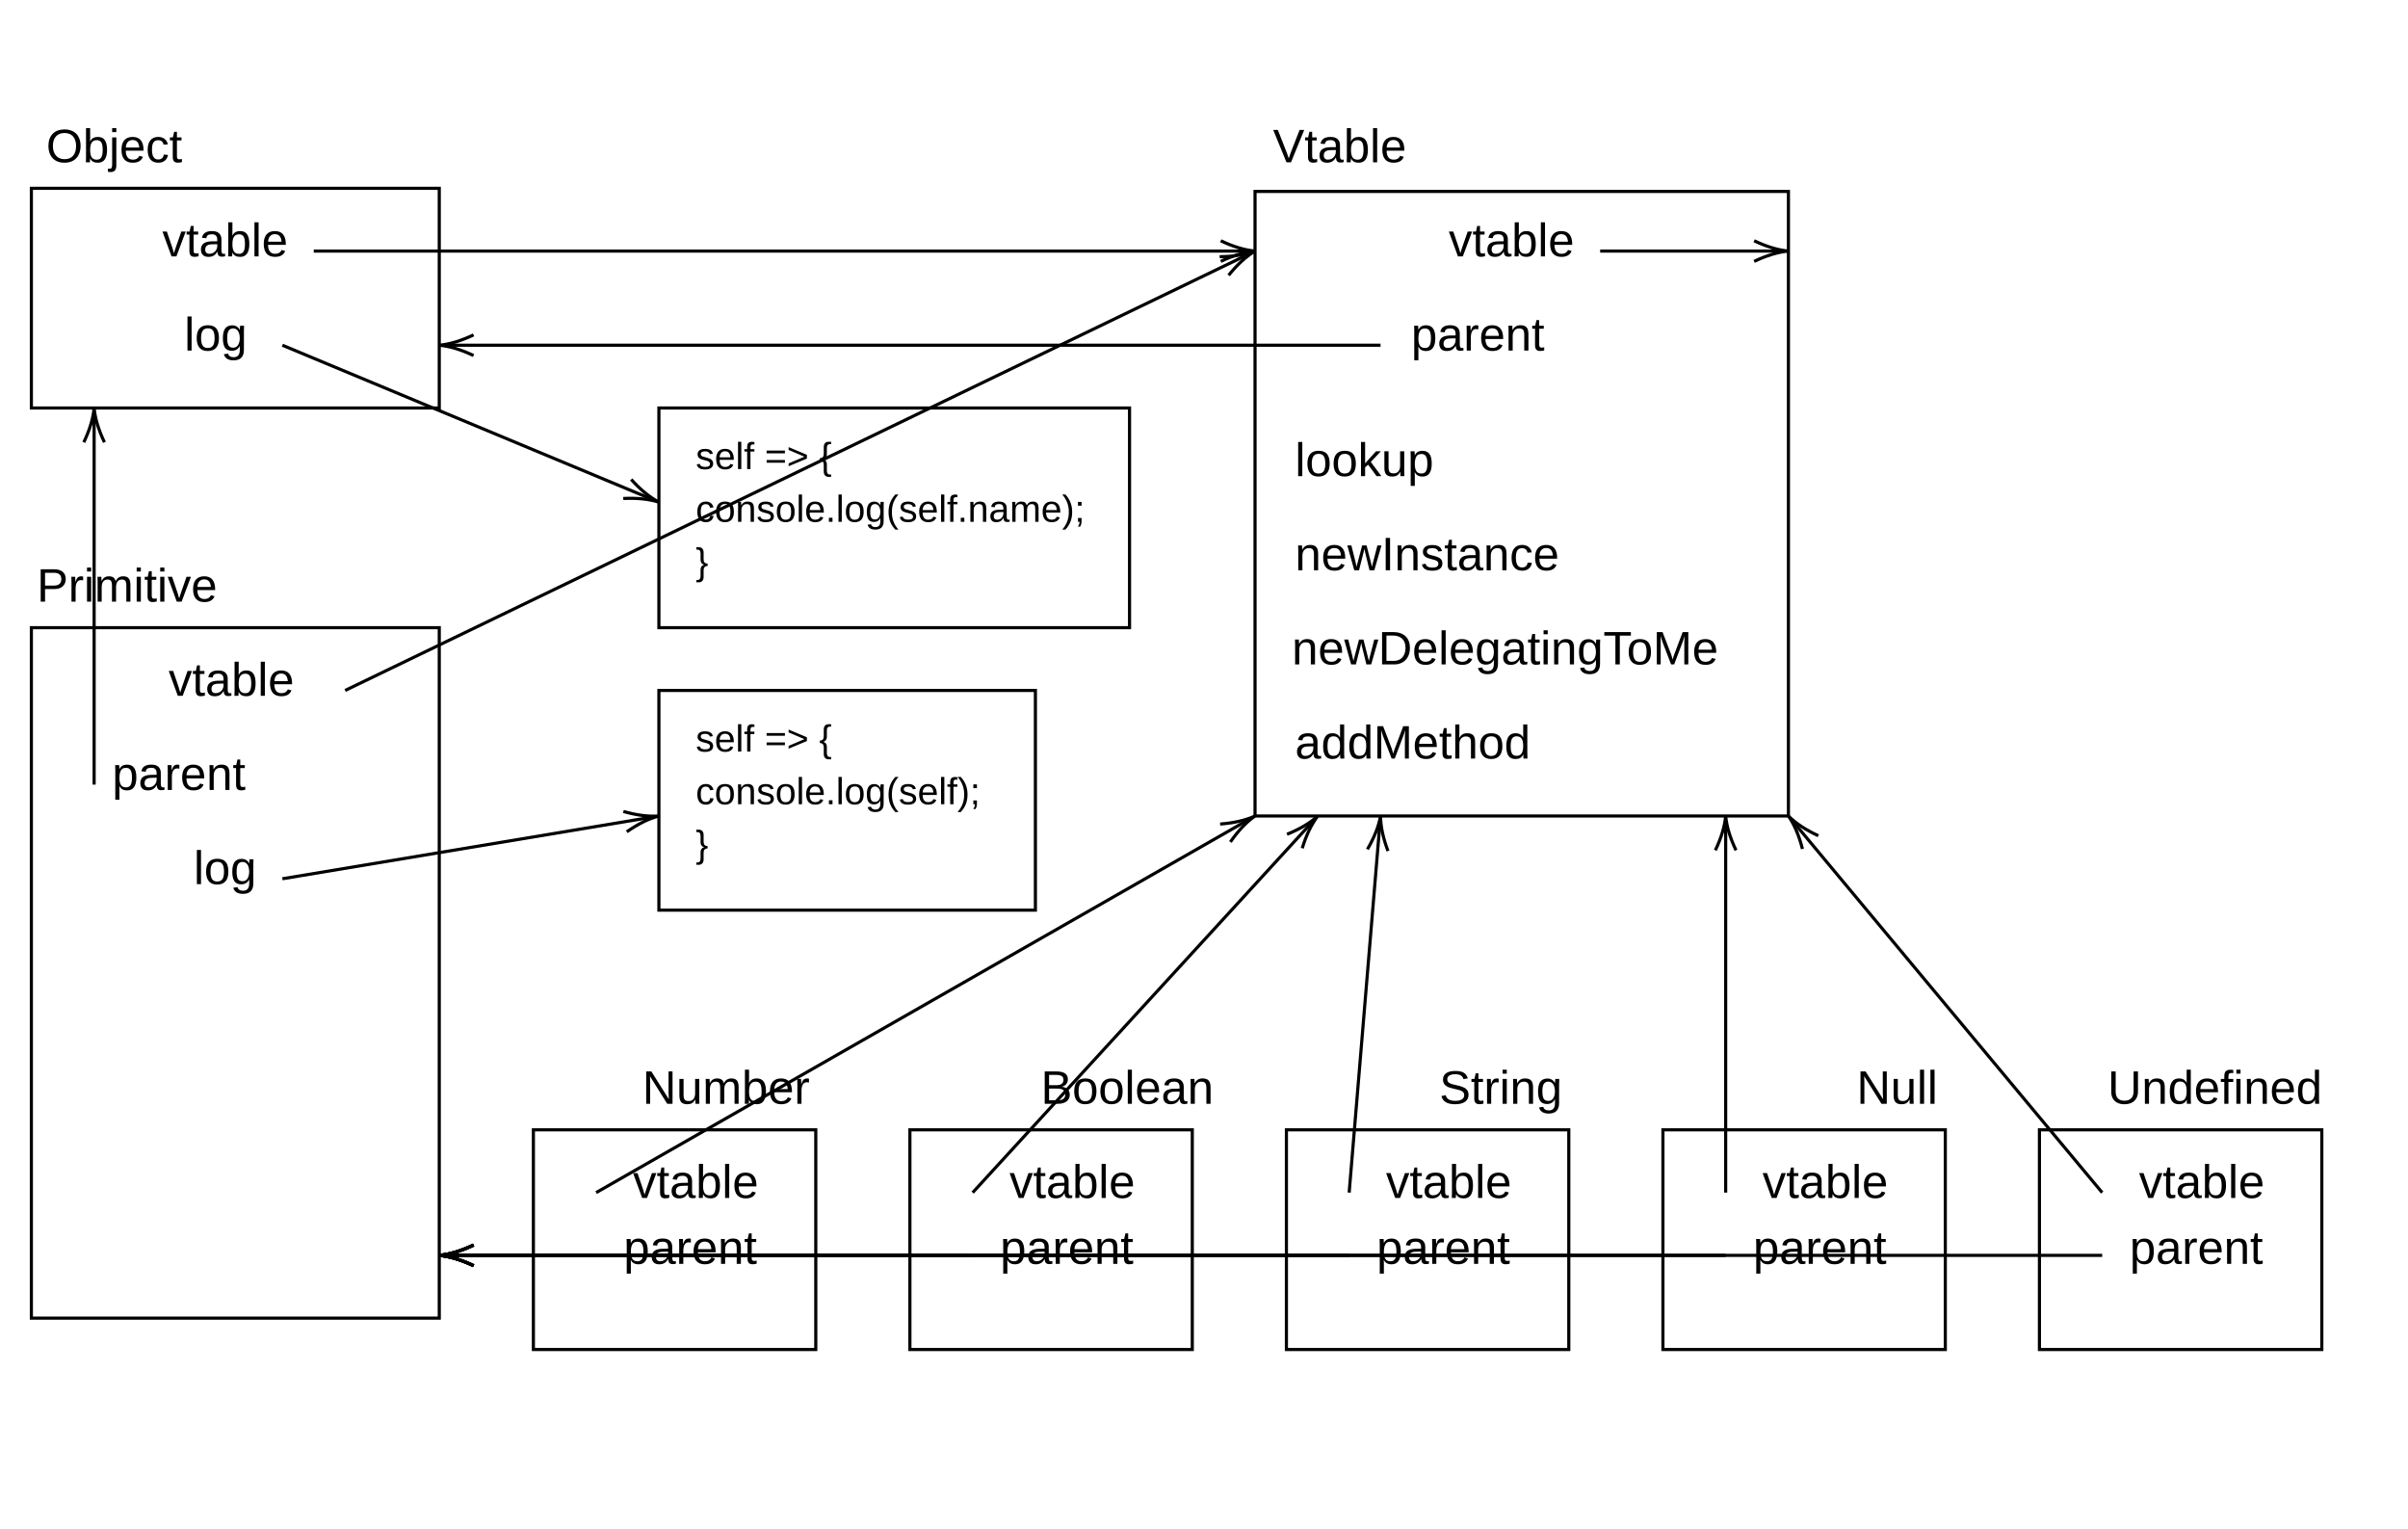
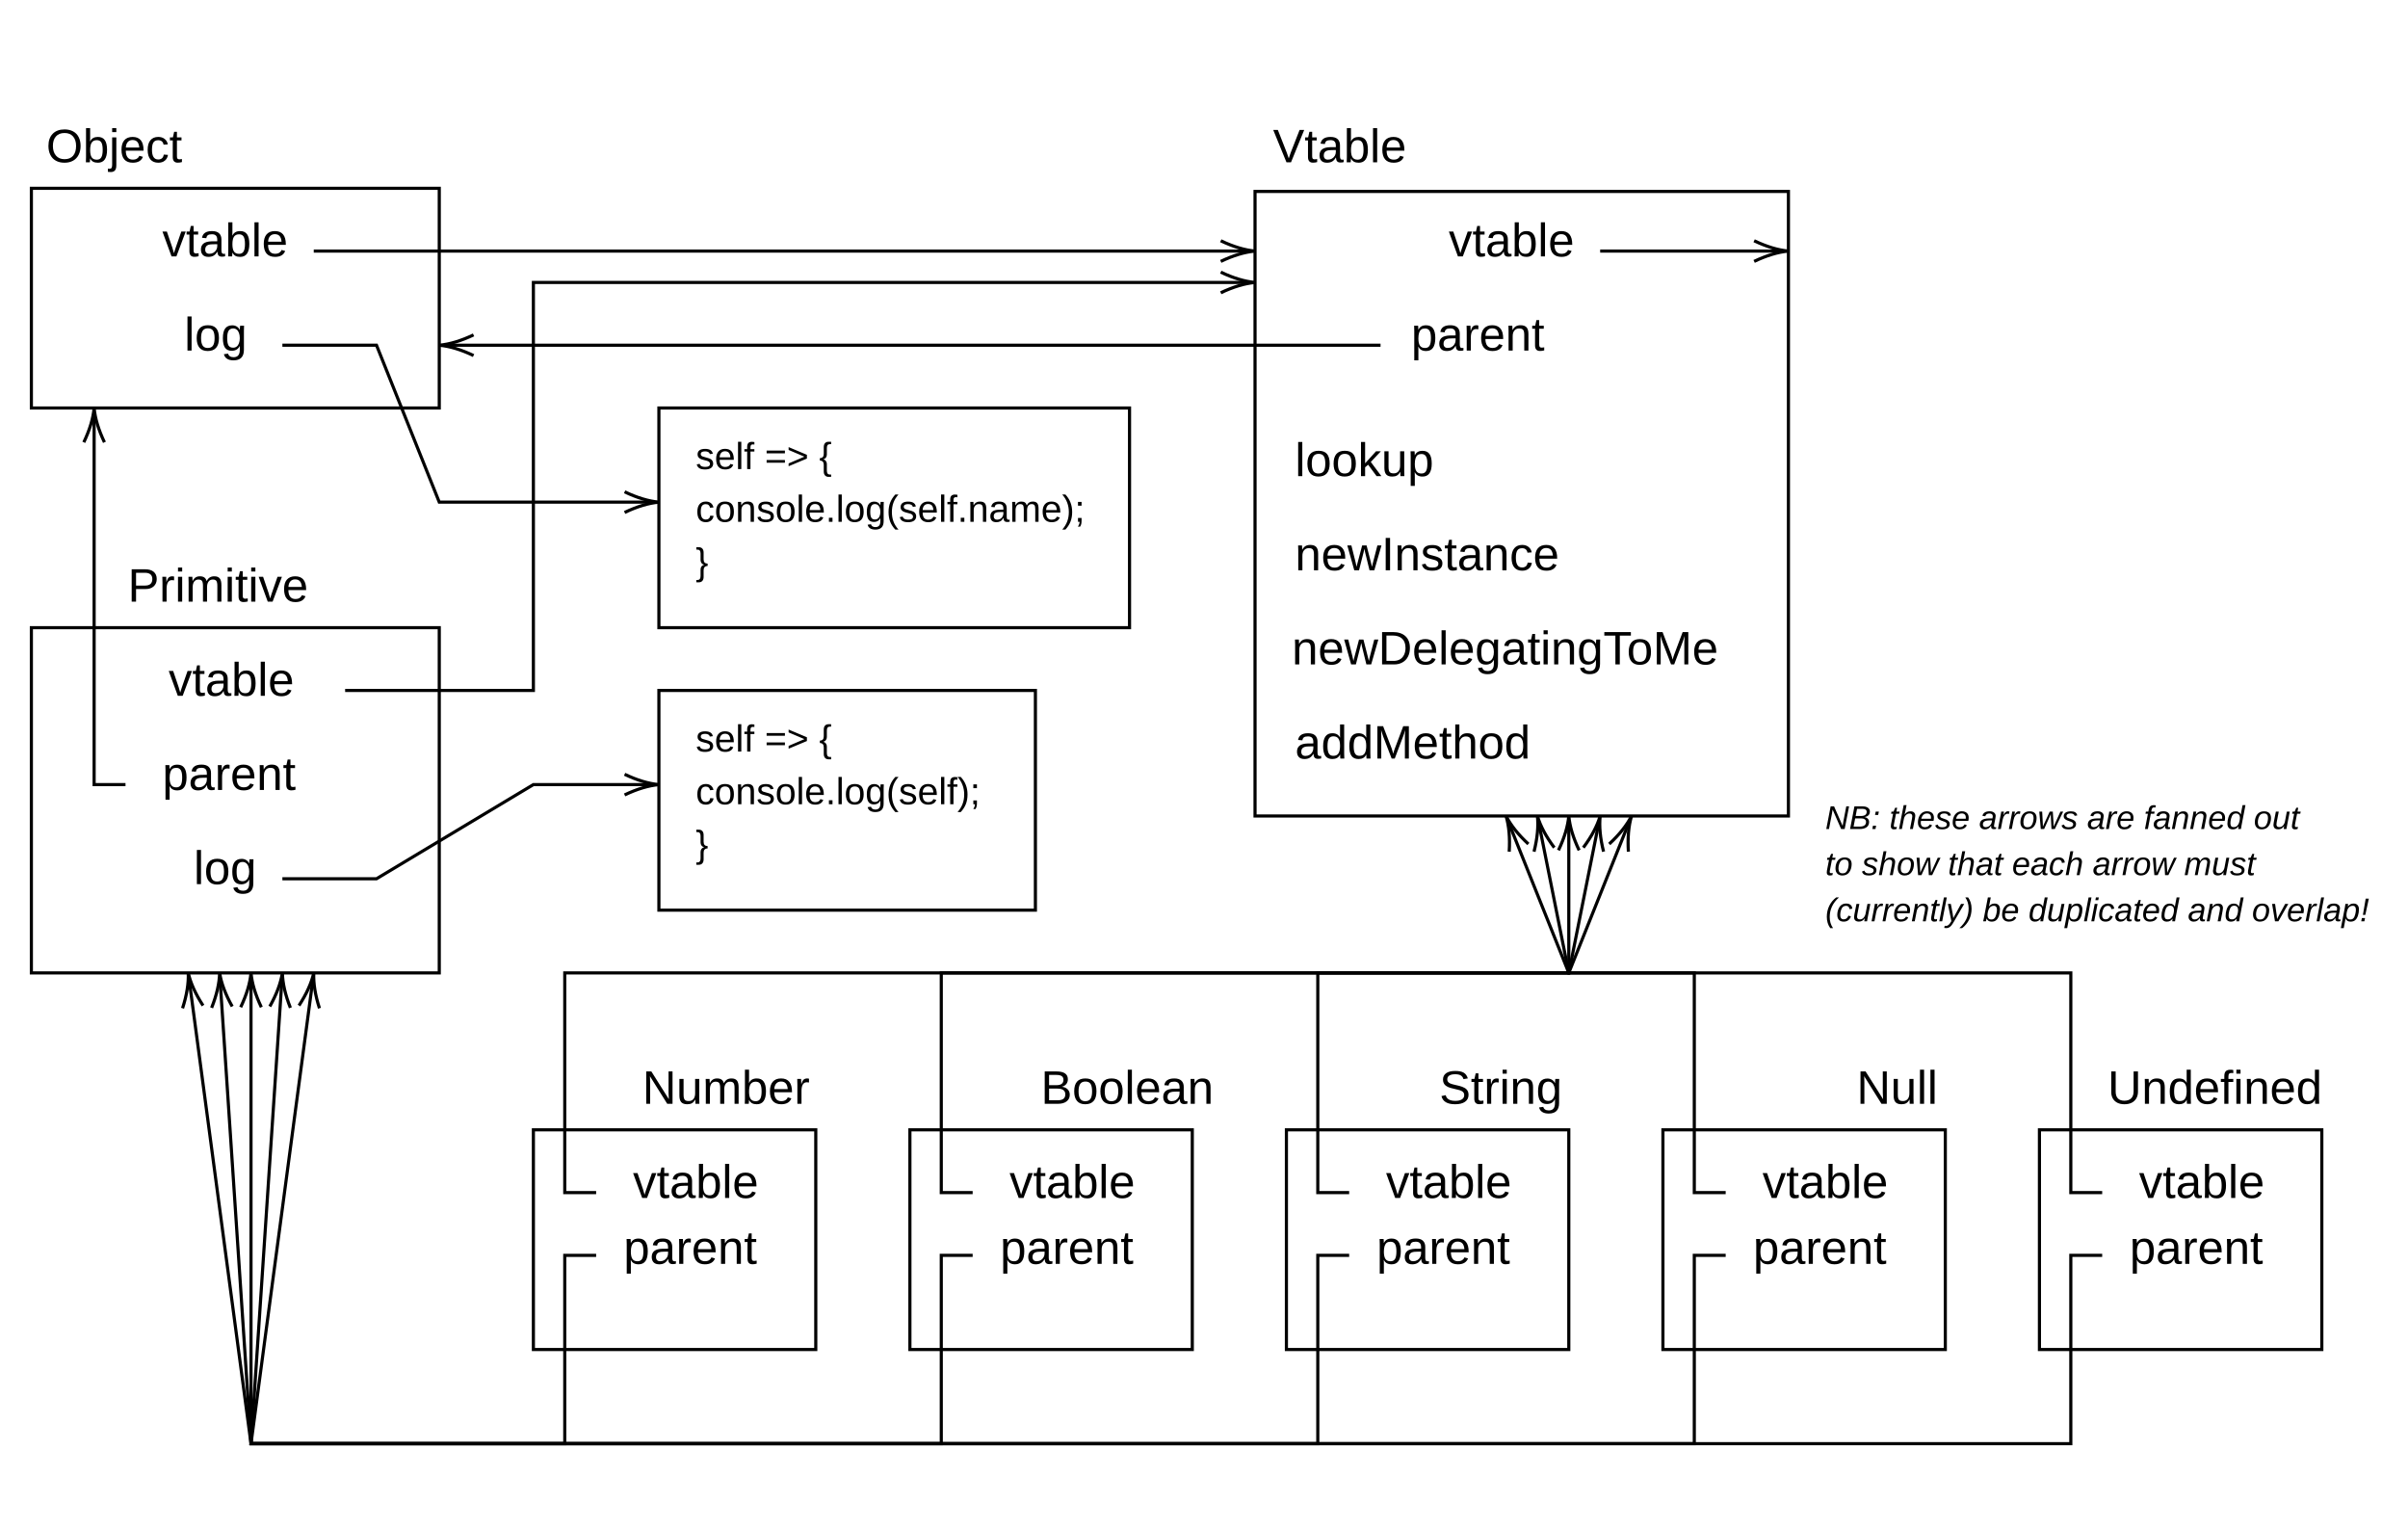
<svg xmlns="http://www.w3.org/2000/svg" x="0" y="0" width="767.467" height="487.133" style="         width:767.467px;         height:487.133px;         background: #FFF;         fill: none; ">
  <svg class="role-diagram-draw-area">
    <g class="shapes-region" style="stroke: black; fill: none;">
      <g class="composite-shape">
        <path class="real" d=" M10,60 L140,60 L140,130 L10,130 Z" style="stroke-width: 1px; stroke: rgb(0, 0, 0); fill: none; fill-opacity: 1;" />
      </g>
      <g class="composite-shape">
        <path class="real" d=" M400,61 L570,61 L570,260 L400,260 Z" style="stroke-width: 1px; stroke: rgb(0, 0, 0); fill: none; fill-opacity: 1;" />
      </g>
      <g class="arrow-line">
        <path class="connection real" stroke-dasharray="" d="  M100,80 L398,80" style="stroke: rgb(0, 0, 0); stroke-width: 1px; fill: none; fill-opacity: 1;" />
        <g stroke="#000" transform="matrix(-1,1.2246467991473532e-16,-1.2246467991473532e-16,-1,400,80)" style="stroke: rgb(0, 0, 0); stroke-width: 1px;">
          <path d=" M10.93,-3.29 Q4.96,-0.45 0,0 Q4.96,0.45 10.93,3.29" />
        </g>
      </g>
      <g class="arrow-line">
        <path class="connection real" stroke-dasharray="" d="  M510,80 L568,80" style="stroke: rgb(0, 0, 0); stroke-width: 1px; fill: none; fill-opacity: 1;" />
        <g stroke="#000" transform="matrix(-1,1.2246467991473532e-16,-1.2246467991473532e-16,-1,570,80)" style="stroke: rgb(0, 0, 0); stroke-width: 1px;">
          <path d=" M10.93,-3.29 Q4.96,-0.45 0,0 Q4.96,0.45 10.93,3.29" />
        </g>
      </g>
      <g class="arrow-line">
        <path class="connection real" stroke-dasharray="" d="  M440,110 L142,110" style="stroke: rgb(0, 0, 0); stroke-width: 1px; fill: none; fill-opacity: 1;" />
        <g stroke="#000" transform="matrix(1,-2.4492935982947064e-16,2.4492935982947064e-16,1,140,110)" style="stroke: rgb(0, 0, 0); stroke-width: 1px;">
          <path d=" M10.93,-3.29 Q4.96,-0.45 0,0 Q4.96,0.45 10.93,3.29" />
        </g>
      </g>
      <g class="composite-shape">
-         <path class="real" d=" M10,200 L140,200 L140,420 L10,420 Z" style="stroke-width: 1px; stroke: rgb(0, 0, 0); fill: none; fill-opacity: 1;" />
-       </g>
-       <g class="arrow-line">
-         <path class="connection real" stroke-dasharray="" d="  M30,250 L30,132" style="stroke: rgb(0, 0, 0); stroke-width: 1px; fill: none; fill-opacity: 1;" />
+         <path class="real" d=" M10,200 L140,200 L140,310 L10,310 Z" style="stroke-width: 1px; stroke: rgb(0, 0, 0); fill: none; fill-opacity: 1;" />
+       </g>
+       <g class="arrow-line">
+         <path class="connection real" stroke-dasharray="" d="  M40,250 L30,250 L30,132" style="stroke: rgb(0, 0, 0); stroke-width: 1px; fill: none; fill-opacity: 1;" />
        <g stroke="#000" transform="matrix(3.061616997868383e-16,1,-1,3.061616997868383e-16,30,130)" style="stroke: rgb(0, 0, 0); stroke-width: 1px;">
          <path d=" M10.93,-3.29 Q4.96,-0.45 0,0 Q4.96,0.45 10.93,3.29" />
        </g>
      </g>
      <g class="composite-shape">
        <path class="real" d=" M170,360 L260,360 L260,430 L170,430 Z" style="stroke-width: 1px; stroke: rgb(0, 0, 0); fill: none; fill-opacity: 1;" />
      </g>
      <g class="composite-shape">
        <path class="real" d=" M290,360 L380,360 L380,430 L290,430 Z" style="stroke-width: 1px; stroke: rgb(0, 0, 0); fill: none; fill-opacity: 1;" />
      </g>
      <g class="composite-shape">
        <path class="real" d=" M410,360 L500,360 L500,430 L410,430 Z" style="stroke-width: 1px; stroke: rgb(0, 0, 0); fill: none; fill-opacity: 1;" />
      </g>
      <g class="composite-shape">
        <path class="real" d=" M530,360 L620,360 L620,430 L530,430 Z" style="stroke-width: 1px; stroke: rgb(0, 0, 0); fill: none; fill-opacity: 1;" />
      </g>
      <g class="arrow-line">
-         <path class="connection real" stroke-dasharray="" d="  M190,380 L398.26,260.99" style="stroke: rgb(0, 0, 0); stroke-width: 1px; fill: none; fill-opacity: 1;" />
-         <g stroke="#000" transform="matrix(-0.8682854,0.496065,-0.496065,-0.8682854,400,260)" style="stroke: rgb(0, 0, 0); stroke-width: 1px;">
+         <path class="connection real" stroke-dasharray="" d="  M190,380 L180,380 L180,310 L500,310 L500,262" style="stroke: rgb(0, 0, 0); stroke-width: 1px; fill: none; fill-opacity: 1;" />
+         <g stroke="#000" transform="matrix(3.061616997868383e-16,1,-1,3.061616997868383e-16,500,260)" style="stroke: rgb(0, 0, 0); stroke-width: 1px;">
          <path d=" M10.93,-3.29 Q4.96,-0.45 0,0 Q4.96,0.45 10.93,3.29" />
        </g>
      </g>
      <g class="composite-shape">
        <path class="real" d=" M650,360 L740,360 L740,430 L650,430 Z" style="stroke-width: 1px; stroke: rgb(0, 0, 0); fill: none; fill-opacity: 1;" />
      </g>
      <g class="composite-shape">
        <path class="real" d=" M210,130 L360,130 L360,200 L210,200 Z" style="stroke-width: 1px; stroke: rgb(0, 0, 0); fill: none; fill-opacity: 1;" />
      </g>
      <g class="arrow-line">
-         <path class="connection real" stroke-dasharray="" d="  M90,110 L208.15,159.23" style="stroke: rgb(0, 0, 0); stroke-width: 1px; fill: none; fill-opacity: 1;" />
-         <g stroke="#000" transform="matrix(-0.923076,-0.3846176,0.3846176,-0.923076,210,160)" style="stroke: rgb(0, 0, 0); stroke-width: 1px;">
-           <path d=" M10.93,-3.29 Q4.96,-0.45 0,0 Q4.96,0.45 10.93,3.29" />
-         </g>
-       </g>
-       <g class="arrow-line">
-         <path class="connection real" stroke-dasharray="" d="  M190,400 L142,400" style="stroke: rgb(0, 0, 0); stroke-width: 1px; fill: none; fill-opacity: 1;" />
-         <g stroke="#000" transform="matrix(1,-2.4492935982947064e-16,2.4492935982947064e-16,1,140,400)" style="stroke: rgb(0, 0, 0); stroke-width: 1px;">
+         <path class="connection real" stroke-dasharray="" d="  M90,110 L120,110 L140,160 L208,160" style="stroke: rgb(0, 0, 0); stroke-width: 1px; fill: none; fill-opacity: 1;" />
+         <g stroke="#000" transform="matrix(-1,1.2246467991473532e-16,-1.2246467991473532e-16,-1,210,160)" style="stroke: rgb(0, 0, 0); stroke-width: 1px;">
+           <path d=" M10.93,-3.29 Q4.96,-0.45 0,0 Q4.96,0.45 10.93,3.29" />
+         </g>
+       </g>
+       <g class="arrow-line">
+         <path class="connection real" stroke-dasharray="" d="  M190,400 L180,400 L180,460 L80,460 L80,312" style="stroke: rgb(0, 0, 0); stroke-width: 1px; fill: none; fill-opacity: 1;" />
+         <g stroke="#000" transform="matrix(3.061616997868383e-16,1,-1,3.061616997868383e-16,80,310)" style="stroke: rgb(0, 0, 0); stroke-width: 1px;">
          <path d=" M10.93,-3.29 Q4.96,-0.45 0,0 Q4.96,0.45 10.93,3.29" />
        </g>
      </g>
      <g class="composite-shape">
        <path class="real" d=" M210,220 L330,220 L330,290 L210,290 Z" style="stroke-width: 1px; stroke: rgb(0, 0, 0); fill: none; fill-opacity: 1;" />
      </g>
      <g class="arrow-line">
-         <path class="connection real" stroke-dasharray="" d="  M90,280 L208.03,260.33" style="stroke: rgb(0, 0, 0); stroke-width: 1px; fill: none; fill-opacity: 1;" />
-         <g stroke="#000" transform="matrix(-0.9864006,0.164359,-0.164359,-0.9864006,210,260)" style="stroke: rgb(0, 0, 0); stroke-width: 1px;">
-           <path d=" M10.93,-3.29 Q4.96,-0.45 0,0 Q4.96,0.45 10.93,3.29" />
-         </g>
-       </g>
-       <g class="arrow-line">
-         <path class="connection real" stroke-dasharray="" d="  M110,220 L398.2,80.87" style="stroke: rgb(0, 0, 0); stroke-width: 1px; fill: none; fill-opacity: 1;" />
-         <g stroke="#000" transform="matrix(-0.9005465,0.4347596,-0.4347596,-0.9005465,400,80)" style="stroke: rgb(0, 0, 0); stroke-width: 1px;">
-           <path d=" M10.93,-3.29 Q4.96,-0.45 0,0 Q4.96,0.45 10.93,3.29" />
-         </g>
-       </g>
-       <g class="arrow-line">
-         <path class="connection real" stroke-dasharray="" d="  M310,380 L418.65,261.47" style="stroke: rgb(0, 0, 0); stroke-width: 1px; fill: none; fill-opacity: 1;" />
-         <g stroke="#000" transform="matrix(-0.6757189,0.7371594,-0.7371594,-0.6757189,420,260)" style="stroke: rgb(0, 0, 0); stroke-width: 1px;">
-           <path d=" M10.93,-3.29 Q4.96,-0.45 0,0 Q4.96,0.45 10.93,3.29" />
-         </g>
-       </g>
-       <g class="arrow-line">
-         <path class="connection real" stroke-dasharray="" d="  M430,380 L439.83,261.99" style="stroke: rgb(0, 0, 0); stroke-width: 1px; fill: none; fill-opacity: 1;" />
-         <g stroke="#000" transform="matrix(-0.08298214,0.996551,-0.996551,-0.08298214,440,260)" style="stroke: rgb(0, 0, 0); stroke-width: 1px;">
-           <path d=" M10.93,-3.29 Q4.96,-0.45 0,0 Q4.96,0.45 10.93,3.29" />
-         </g>
-       </g>
-       <g class="arrow-line">
-         <path class="connection real" stroke-dasharray="" d="  M550,380 L550,262" style="stroke: rgb(0, 0, 0); stroke-width: 1px; fill: none; fill-opacity: 1;" />
-         <g stroke="#000" transform="matrix(3.061616997868383e-16,1,-1,3.061616997868383e-16,550,260)" style="stroke: rgb(0, 0, 0); stroke-width: 1px;">
-           <path d=" M10.93,-3.29 Q4.96,-0.45 0,0 Q4.96,0.45 10.93,3.29" />
-         </g>
-       </g>
-       <g class="arrow-line">
-         <path class="connection real" stroke-dasharray="" d="  M670,380 L571.28,261.54" style="stroke: rgb(0, 0, 0); stroke-width: 1px; fill: none; fill-opacity: 1;" />
-         <g stroke="#000" transform="matrix(0.6402438,0.7681718,-0.7681718,0.6402438,570,260)" style="stroke: rgb(0, 0, 0); stroke-width: 1px;">
-           <path d=" M10.93,-3.29 Q4.96,-0.45 0,0 Q4.96,0.45 10.93,3.29" />
-         </g>
-       </g>
-       <g class="arrow-line">
-         <path class="connection real" stroke-dasharray="" d="  M310,400 L142,400" style="stroke: rgb(0, 0, 0); stroke-width: 1px; fill: none; fill-opacity: 1;" />
-         <g stroke="#000" transform="matrix(1,-2.4492935982947064e-16,2.4492935982947064e-16,1,140,400)" style="stroke: rgb(0, 0, 0); stroke-width: 1px;">
-           <path d=" M10.93,-3.29 Q4.96,-0.45 0,0 Q4.96,0.45 10.93,3.29" />
-         </g>
-       </g>
-       <g class="arrow-line">
-         <path class="connection real" stroke-dasharray="" d="  M670,400 L142,400" style="stroke: rgb(0, 0, 0); stroke-width: 1px; fill: none; fill-opacity: 1;" />
-         <g stroke="#000" transform="matrix(1,-2.4492935982947064e-16,2.4492935982947064e-16,1,140,400)" style="stroke: rgb(0, 0, 0); stroke-width: 1px;">
-           <path d=" M10.93,-3.29 Q4.96,-0.45 0,0 Q4.96,0.45 10.93,3.29" />
-         </g>
-       </g>
-       <g class="arrow-line">
-         <path class="connection real" stroke-dasharray="" d="  M550,400 L142,400" style="stroke: rgb(0, 0, 0); stroke-width: 1px; fill: none; fill-opacity: 1;" />
-         <g stroke="#000" transform="matrix(1,-2.4492935982947064e-16,2.4492935982947064e-16,1,140,400)" style="stroke: rgb(0, 0, 0); stroke-width: 1px;">
-           <path d=" M10.93,-3.29 Q4.96,-0.45 0,0 Q4.96,0.45 10.93,3.29" />
-         </g>
-       </g>
-       <g class="arrow-line">
-         <path class="connection real" stroke-dasharray="" d="  M430,400 L142,400" style="stroke: rgb(0, 0, 0); stroke-width: 1px; fill: none; fill-opacity: 1;" />
-         <g stroke="#000" transform="matrix(1,-2.4492935982947064e-16,2.4492935982947064e-16,1,140,400)" style="stroke: rgb(0, 0, 0); stroke-width: 1px;">
+         <path class="connection real" stroke-dasharray="" d="  M90,280 L120,280 L170,250 L208,250" style="stroke: rgb(0, 0, 0); stroke-width: 1px; fill: none; fill-opacity: 1;" />
+         <g stroke="#000" transform="matrix(-1,1.2246467991473532e-16,-1.2246467991473532e-16,-1,210,250)" style="stroke: rgb(0, 0, 0); stroke-width: 1px;">
+           <path d=" M10.93,-3.29 Q4.96,-0.45 0,0 Q4.96,0.45 10.93,3.29" />
+         </g>
+       </g>
+       <g class="arrow-line">
+         <path class="connection real" stroke-dasharray="" d="  M110,220 L170,220 L170,90 L398,90" style="stroke: rgb(0, 0, 0); stroke-width: 1px; fill: none; fill-opacity: 1;" />
+         <g stroke="#000" transform="matrix(-1,1.2246467991473532e-16,-1.2246467991473532e-16,-1,400,90)" style="stroke: rgb(0, 0, 0); stroke-width: 1px;">
+           <path d=" M10.93,-3.29 Q4.96,-0.45 0,0 Q4.96,0.45 10.93,3.29" />
+         </g>
+       </g>
+       <g class="arrow-line">
+         <path class="connection real" stroke-dasharray="" d="  M310,380 L300,380 L300,310 L500,310 L519.26,261.86" style="stroke: rgb(0, 0, 0); stroke-width: 1px; fill: none; fill-opacity: 1;" />
+         <g stroke="#000" transform="matrix(-0.3713678,0.9284858,-0.9284858,-0.3713678,520,260)" style="stroke: rgb(0, 0, 0); stroke-width: 1px;">
+           <path d=" M10.93,-3.29 Q4.96,-0.45 0,0 Q4.96,0.45 10.93,3.29" />
+         </g>
+       </g>
+       <g class="arrow-line">
+         <path class="connection real" stroke-dasharray="" d="  M430,380 L420,380 L420,310 L500,310 L509.61,261.96" style="stroke: rgb(0, 0, 0); stroke-width: 1px; fill: none; fill-opacity: 1;" />
+         <g stroke="#000" transform="matrix(-0.1961173,0.9805804,-0.9805804,-0.1961173,510,260)" style="stroke: rgb(0, 0, 0); stroke-width: 1px;">
+           <path d=" M10.93,-3.29 Q4.96,-0.45 0,0 Q4.96,0.45 10.93,3.29" />
+         </g>
+       </g>
+       <g class="arrow-line">
+         <path class="connection real" stroke-dasharray="" d="  M550,380 L540,380 L540,310 L500,310 L480.74,261.86" style="stroke: rgb(0, 0, 0); stroke-width: 1px; fill: none; fill-opacity: 1;" />
+         <g stroke="#000" transform="matrix(0.3713678,0.9284858,-0.9284858,0.3713678,480,260)" style="stroke: rgb(0, 0, 0); stroke-width: 1px;">
+           <path d=" M10.93,-3.29 Q4.96,-0.45 0,0 Q4.96,0.45 10.93,3.29" />
+         </g>
+       </g>
+       <g class="arrow-line">
+         <path class="connection real" stroke-dasharray="" d="  M670,380 L660,380 L660,310 L500,310 L490.39,261.96" style="stroke: rgb(0, 0, 0); stroke-width: 1px; fill: none; fill-opacity: 1;" />
+         <g stroke="#000" transform="matrix(0.1961173,0.9805804,-0.9805804,0.1961173,490,260)" style="stroke: rgb(0, 0, 0); stroke-width: 1px;">
+           <path d=" M10.93,-3.29 Q4.96,-0.45 0,0 Q4.96,0.45 10.93,3.29" />
+         </g>
+       </g>
+       <g class="arrow-line">
+         <path class="connection real" stroke-dasharray="" d="  M310,400 L300,400 L300,460 L80,460 L99.74,311.98" style="stroke: rgb(0, 0, 0); stroke-width: 1px; fill: none; fill-opacity: 1;" />
+         <g stroke="#000" transform="matrix(-0.1320834,0.9912386,-0.9912386,-0.1320834,100,310)" style="stroke: rgb(0, 0, 0); stroke-width: 1px;">
+           <path d=" M10.93,-3.29 Q4.96,-0.45 0,0 Q4.96,0.45 10.93,3.29" />
+         </g>
+       </g>
+       <g class="arrow-line">
+         <path class="connection real" stroke-dasharray="" d="  M670,400 L660,400 L660,460 L80,460 L89.87,312" style="stroke: rgb(0, 0, 0); stroke-width: 1px; fill: none; fill-opacity: 1;" />
+         <g stroke="#000" transform="matrix(-0.06644805,0.9977899,-0.9977899,-0.06644805,90,310)" style="stroke: rgb(0, 0, 0); stroke-width: 1px;">
+           <path d=" M10.93,-3.29 Q4.96,-0.45 0,0 Q4.96,0.45 10.93,3.29" />
+         </g>
+       </g>
+       <g class="arrow-line">
+         <path class="connection real" stroke-dasharray="" d="  M550,400 L540,400 L540,460 L80,460 L60.26,311.98" style="stroke: rgb(0, 0, 0); stroke-width: 1px; fill: none; fill-opacity: 1;" />
+         <g stroke="#000" transform="matrix(0.1320834,0.9912386,-0.9912386,0.1320834,60,310)" style="stroke: rgb(0, 0, 0); stroke-width: 1px;">
+           <path d=" M10.93,-3.29 Q4.96,-0.45 0,0 Q4.96,0.45 10.93,3.29" />
+         </g>
+       </g>
+       <g class="arrow-line">
+         <path class="connection real" stroke-dasharray="" d="  M430,400 L420,400 L420,460 L80,460 L70.13,312" style="stroke: rgb(0, 0, 0); stroke-width: 1px; fill: none; fill-opacity: 1;" />
+         <g stroke="#000" transform="matrix(0.06644805,0.9977899,-0.9977899,0.06644805,70,310)" style="stroke: rgb(0, 0, 0); stroke-width: 1px;">
          <path d=" M10.93,-3.29 Q4.96,-0.45 0,0 Q4.96,0.45 10.93,3.29" />
        </g>
      </g>
      <g />
    </g>
    <g />
    <g />
    <g />
  </svg>
  <svg width="766" height="485.667" style="width:766px;height:485.667px;font-family:Asana-Math, Asana;background:#FFF;">
    <g>
      <g>
        <g>
          <text x="14.733" y="41.8" style="white-space:pre;stroke:none;fill:rgb(0,0,0);fill-opacity:1;font-size:15px;font-family:Arial, Helvetica, sans-serif;font-weight:400;font-style:normal;dominant-baseline:text-before-edge;text-decoration:rgb(0, 0, 0);">Object</text>
        </g>
      </g>
    </g>
    <g>
      <g>
        <g>
          <text x="51.733" y="71.8" style="white-space:pre;stroke:none;fill:rgb(0,0,0);fill-opacity:1;font-size:15px;font-family:Arial, Helvetica, sans-serif;font-weight:400;font-style:normal;dominant-baseline:text-before-edge;text-decoration:rgb(0, 0, 0);">vtable</text>
        </g>
      </g>
    </g>
    <g>
      <g>
        <g>
          <text x="405.733" y="41.8" style="white-space:pre;stroke:none;fill:rgb(0,0,0);fill-opacity:1;font-size:15px;font-family:Arial, Helvetica, sans-serif;font-weight:400;font-style:normal;dominant-baseline:text-before-edge;text-decoration:rgb(0, 0, 0);">Vtable</text>
        </g>
      </g>
    </g>
    <g>
      <g>
        <g>
          <text x="461.733" y="71.8" style="white-space:pre;stroke:none;fill:rgb(0,0,0);fill-opacity:1;font-size:15px;font-family:Arial, Helvetica, sans-serif;font-weight:400;font-style:normal;dominant-baseline:text-before-edge;text-decoration:rgb(0, 0, 0);">vtable</text>
        </g>
      </g>
    </g>
    <g>
      <g>
        <g>
          <text x="449.733" y="101.8" style="white-space:pre;stroke:none;fill:rgb(0,0,0);fill-opacity:1;font-size:15px;font-family:Arial, Helvetica, sans-serif;font-weight:400;font-style:normal;dominant-baseline:text-before-edge;text-decoration:rgb(0, 0, 0);">parent</text>
        </g>
      </g>
    </g>
    <g>
      <g>
        <g>
          <text x="412.733" y="141.8" style="white-space:pre;stroke:none;fill:rgb(0,0,0);fill-opacity:1;font-size:15px;font-family:Arial, Helvetica, sans-serif;font-weight:400;font-style:normal;dominant-baseline:text-before-edge;text-decoration:rgb(0, 0, 0);">lookup</text>
        </g>
      </g>
    </g>
    <g>
      <g>
        <g>
          <text x="412.733" y="171.8" style="white-space:pre;stroke:none;fill:rgb(0,0,0);fill-opacity:1;font-size:15px;font-family:Arial, Helvetica, sans-serif;font-weight:400;font-style:normal;dominant-baseline:text-before-edge;text-decoration:rgb(0, 0, 0);">newInstance</text>
        </g>
      </g>
    </g>
    <g>
      <g>
        <g>
          <text x="411.733" y="201.8" style="white-space:pre;stroke:none;fill:rgb(0,0,0);fill-opacity:1;font-size:15px;font-family:Arial, Helvetica, sans-serif;font-weight:400;font-style:normal;dominant-baseline:text-before-edge;text-decoration:rgb(0, 0, 0);">newDelegatingToMe</text>
        </g>
      </g>
    </g>
    <g>
      <g>
        <g>
          <text x="412.733" y="231.8" style="white-space:pre;stroke:none;fill:rgb(0,0,0);fill-opacity:1;font-size:15px;font-family:Arial, Helvetica, sans-serif;font-weight:400;font-style:normal;dominant-baseline:text-before-edge;text-decoration:rgb(0, 0, 0);">addMethod</text>
        </g>
      </g>
    </g>
    <g>
      <g>
        <g>
-           <text x="11.733" y="181.8" style="white-space:pre;stroke:none;fill:rgb(0,0,0);fill-opacity:1;font-size:15px;font-family:Arial, Helvetica, sans-serif;font-weight:400;font-style:normal;dominant-baseline:text-before-edge;text-decoration:rgb(0, 0, 0);">Primitive</text>
+           <text x="40.733" y="181.8" style="white-space:pre;stroke:none;fill:rgb(0,0,0);fill-opacity:1;font-size:15px;font-family:Arial, Helvetica, sans-serif;font-weight:400;font-style:normal;dominant-baseline:text-before-edge;text-decoration:rgb(0, 0, 0);">Primitive</text>
        </g>
      </g>
    </g>
    <g>
      <g>
        <g>
          <text x="53.733" y="211.8" style="white-space:pre;stroke:none;fill:rgb(0,0,0);fill-opacity:1;font-size:15px;font-family:Arial, Helvetica, sans-serif;font-weight:400;font-style:normal;dominant-baseline:text-before-edge;text-decoration:rgb(0, 0, 0);">vtable</text>
        </g>
      </g>
    </g>
    <g>
      <g>
        <g>
-           <text x="35.733" y="241.8" style="white-space:pre;stroke:none;fill:rgb(0,0,0);fill-opacity:1;font-size:15px;font-family:Arial, Helvetica, sans-serif;font-weight:400;font-style:normal;dominant-baseline:text-before-edge;text-decoration:rgb(0, 0, 0);">parent</text>
+           <text x="51.733" y="241.8" style="white-space:pre;stroke:none;fill:rgb(0,0,0);fill-opacity:1;font-size:15px;font-family:Arial, Helvetica, sans-serif;font-weight:400;font-style:normal;dominant-baseline:text-before-edge;text-decoration:rgb(0, 0, 0);">parent</text>
        </g>
      </g>
    </g>
    <g>
      <g>
        <g>
          <text x="61.733" y="271.8" style="white-space:pre;stroke:none;fill:rgb(0,0,0);fill-opacity:1;font-size:15px;font-family:Arial, Helvetica, sans-serif;font-weight:400;font-style:normal;dominant-baseline:text-before-edge;text-decoration:rgb(0, 0, 0);">log</text>
        </g>
      </g>
    </g>
    <g>
      <g>
        <g>
          <text x="58.733" y="101.8" style="white-space:pre;stroke:none;fill:rgb(0,0,0);fill-opacity:1;font-size:15px;font-family:Arial, Helvetica, sans-serif;font-weight:400;font-style:normal;dominant-baseline:text-before-edge;text-decoration:rgb(0, 0, 0);">log</text>
        </g>
      </g>
    </g>
    <g>
      <g>
        <g>
          <text x="204.733" y="341.8" style="white-space:pre;stroke:none;fill:rgb(0,0,0);fill-opacity:1;font-size:15px;font-family:Arial, Helvetica, sans-serif;font-weight:400;font-style:normal;dominant-baseline:text-before-edge;text-decoration:rgb(0, 0, 0);">Number</text>
        </g>
      </g>
    </g>
    <g>
      <g>
        <g>
          <text x="201.733" y="371.8" style="white-space:pre;stroke:none;fill:rgb(0,0,0);fill-opacity:1;font-size:15px;font-family:Arial, Helvetica, sans-serif;font-weight:400;font-style:normal;dominant-baseline:text-before-edge;text-decoration:rgb(0, 0, 0);">vtable</text>
        </g>
      </g>
    </g>
    <g>
      <g>
        <g>
          <text x="198.733" y="392.8" style="white-space:pre;stroke:none;fill:rgb(0,0,0);fill-opacity:1;font-size:15px;font-family:Arial, Helvetica, sans-serif;font-weight:400;font-style:normal;dominant-baseline:text-before-edge;text-decoration:rgb(0, 0, 0);">parent</text>
        </g>
      </g>
    </g>
    <g>
      <g>
        <g>
          <text x="331.733" y="341.8" style="white-space:pre;stroke:none;fill:rgb(0,0,0);fill-opacity:1;font-size:15px;font-family:Arial, Helvetica, sans-serif;font-weight:400;font-style:normal;dominant-baseline:text-before-edge;text-decoration:rgb(0, 0, 0);">Boolean</text>
        </g>
      </g>
    </g>
    <g>
      <g>
        <g>
          <text x="321.733" y="371.8" style="white-space:pre;stroke:none;fill:rgb(0,0,0);fill-opacity:1;font-size:15px;font-family:Arial, Helvetica, sans-serif;font-weight:400;font-style:normal;dominant-baseline:text-before-edge;text-decoration:rgb(0, 0, 0);">vtable</text>
        </g>
      </g>
    </g>
    <g>
      <g>
        <g>
          <text x="318.733" y="392.8" style="white-space:pre;stroke:none;fill:rgb(0,0,0);fill-opacity:1;font-size:15px;font-family:Arial, Helvetica, sans-serif;font-weight:400;font-style:normal;dominant-baseline:text-before-edge;text-decoration:rgb(0, 0, 0);">parent</text>
        </g>
      </g>
    </g>
    <g>
      <g>
        <g>
          <text x="458.733" y="341.8" style="white-space:pre;stroke:none;fill:rgb(0,0,0);fill-opacity:1;font-size:15px;font-family:Arial, Helvetica, sans-serif;font-weight:400;font-style:normal;dominant-baseline:text-before-edge;text-decoration:rgb(0, 0, 0);">String</text>
        </g>
      </g>
    </g>
    <g>
      <g>
        <g>
          <text x="441.733" y="371.8" style="white-space:pre;stroke:none;fill:rgb(0,0,0);fill-opacity:1;font-size:15px;font-family:Arial, Helvetica, sans-serif;font-weight:400;font-style:normal;dominant-baseline:text-before-edge;text-decoration:rgb(0, 0, 0);">vtable</text>
        </g>
      </g>
    </g>
    <g>
      <g>
        <g>
          <text x="438.733" y="392.8" style="white-space:pre;stroke:none;fill:rgb(0,0,0);fill-opacity:1;font-size:15px;font-family:Arial, Helvetica, sans-serif;font-weight:400;font-style:normal;dominant-baseline:text-before-edge;text-decoration:rgb(0, 0, 0);">parent</text>
        </g>
      </g>
    </g>
    <g>
      <g>
        <g>
          <text x="591.733" y="341.8" style="white-space:pre;stroke:none;fill:rgb(0,0,0);fill-opacity:1;font-size:15px;font-family:Arial, Helvetica, sans-serif;font-weight:400;font-style:normal;dominant-baseline:text-before-edge;text-decoration:rgb(0, 0, 0);">Null</text>
        </g>
      </g>
    </g>
    <g>
      <g>
        <g>
          <text x="561.733" y="371.8" style="white-space:pre;stroke:none;fill:rgb(0,0,0);fill-opacity:1;font-size:15px;font-family:Arial, Helvetica, sans-serif;font-weight:400;font-style:normal;dominant-baseline:text-before-edge;text-decoration:rgb(0, 0, 0);">vtable</text>
        </g>
      </g>
    </g>
    <g>
      <g>
        <g>
          <text x="558.733" y="392.8" style="white-space:pre;stroke:none;fill:rgb(0,0,0);fill-opacity:1;font-size:15px;font-family:Arial, Helvetica, sans-serif;font-weight:400;font-style:normal;dominant-baseline:text-before-edge;text-decoration:rgb(0, 0, 0);">parent</text>
        </g>
      </g>
    </g>
    <g>
      <g>
        <g>
          <text x="671.733" y="341.8" style="white-space:pre;stroke:none;fill:rgb(0,0,0);fill-opacity:1;font-size:15px;font-family:Arial, Helvetica, sans-serif;font-weight:400;font-style:normal;dominant-baseline:text-before-edge;text-decoration:rgb(0, 0, 0);">Undefined</text>
        </g>
      </g>
    </g>
    <g>
      <g>
        <g>
          <text x="681.733" y="371.8" style="white-space:pre;stroke:none;fill:rgb(0,0,0);fill-opacity:1;font-size:15px;font-family:Arial, Helvetica, sans-serif;font-weight:400;font-style:normal;dominant-baseline:text-before-edge;text-decoration:rgb(0, 0, 0);">vtable</text>
        </g>
      </g>
    </g>
    <g>
      <g>
        <g>
          <text x="678.733" y="392.8" style="white-space:pre;stroke:none;fill:rgb(0,0,0);fill-opacity:1;font-size:15px;font-family:Arial, Helvetica, sans-serif;font-weight:400;font-style:normal;dominant-baseline:text-before-edge;text-decoration:rgb(0, 0, 0);">parent</text>
        </g>
      </g>
    </g>
    <g>
      <g>
        <g>
          <text x="221.733" y="141.533" style="white-space:pre;stroke:none;fill:rgb(0,0,0);fill-opacity:1;font-size:12px;font-family:Arial, Helvetica, sans-serif;font-weight:400;font-style:normal;dominant-baseline:text-before-edge;text-decoration:rgb(0, 0, 0);">self =&gt; {</text>
        </g>
      </g>
      <g>
        <g>
          <text x="221.733" y="158.333" style="white-space:pre;stroke:none;fill:rgb(0,0,0);fill-opacity:1;font-size:12px;font-family:Arial, Helvetica, sans-serif;font-weight:400;font-style:normal;dominant-baseline:text-before-edge;text-decoration:rgb(0, 0, 0);">  console.log(self.name);</text>
        </g>
      </g>
      <g>
        <g>
          <text x="221.733" y="175.133" style="white-space:pre;stroke:none;fill:rgb(0,0,0);fill-opacity:1;font-size:12px;font-family:Arial, Helvetica, sans-serif;font-weight:400;font-style:normal;dominant-baseline:text-before-edge;text-decoration:rgb(0, 0, 0);">}</text>
        </g>
      </g>
    </g>
    <g>
      <g>
        <g>
          <text x="221.733" y="231.533" style="white-space:pre;stroke:none;fill:rgb(0,0,0);fill-opacity:1;font-size:12px;font-family:Arial, Helvetica, sans-serif;font-weight:400;font-style:normal;dominant-baseline:text-before-edge;text-decoration:rgb(0, 0, 0);">self =&gt; {</text>
        </g>
      </g>
      <g>
        <g>
          <text x="221.733" y="248.333" style="white-space:pre;stroke:none;fill:rgb(0,0,0);fill-opacity:1;font-size:12px;font-family:Arial, Helvetica, sans-serif;font-weight:400;font-style:normal;dominant-baseline:text-before-edge;text-decoration:rgb(0, 0, 0);">  console.log(self);</text>
        </g>
      </g>
      <g>
        <g>
          <text x="221.733" y="265.133" style="white-space:pre;stroke:none;fill:rgb(0,0,0);fill-opacity:1;font-size:12px;font-family:Arial, Helvetica, sans-serif;font-weight:400;font-style:normal;dominant-baseline:text-before-edge;text-decoration:rgb(0, 0, 0);">}</text>
+         </g>
+       </g>
+     </g>
+     <g>
+       <g>
+         <g>
+           <text x="581.733" y="257.217" style="white-space:pre;stroke:none;fill:rgb(0,0,0);fill-opacity:1;font-size:10.5px;font-family:Arial, Helvetica, sans-serif;font-weight:400;font-style:italic;dominant-baseline:text-before-edge;text-decoration:rgb(0, 0, 0);">NB: these arrows are fanned out</text>
+         </g>
+       </g>
+       <g>
+         <g>
+           <text x="581.733" y="271.917" style="white-space:pre;stroke:none;fill:rgb(0,0,0);fill-opacity:1;font-size:10.5px;font-family:Arial, Helvetica, sans-serif;font-weight:400;font-style:italic;dominant-baseline:text-before-edge;text-decoration:rgb(0, 0, 0);">to show that each arrow must</text>
+         </g>
+       </g>
+       <g>
+         <g>
+           <text x="581.733" y="286.617" style="white-space:pre;stroke:none;fill:rgb(0,0,0);fill-opacity:1;font-size:10.5px;font-family:Arial, Helvetica, sans-serif;font-weight:400;font-style:italic;dominant-baseline:text-before-edge;text-decoration:rgb(0, 0, 0);">(currently) be duplicated and overlap!</text>
        </g>
      </g>
    </g>
  </svg>
</svg>
